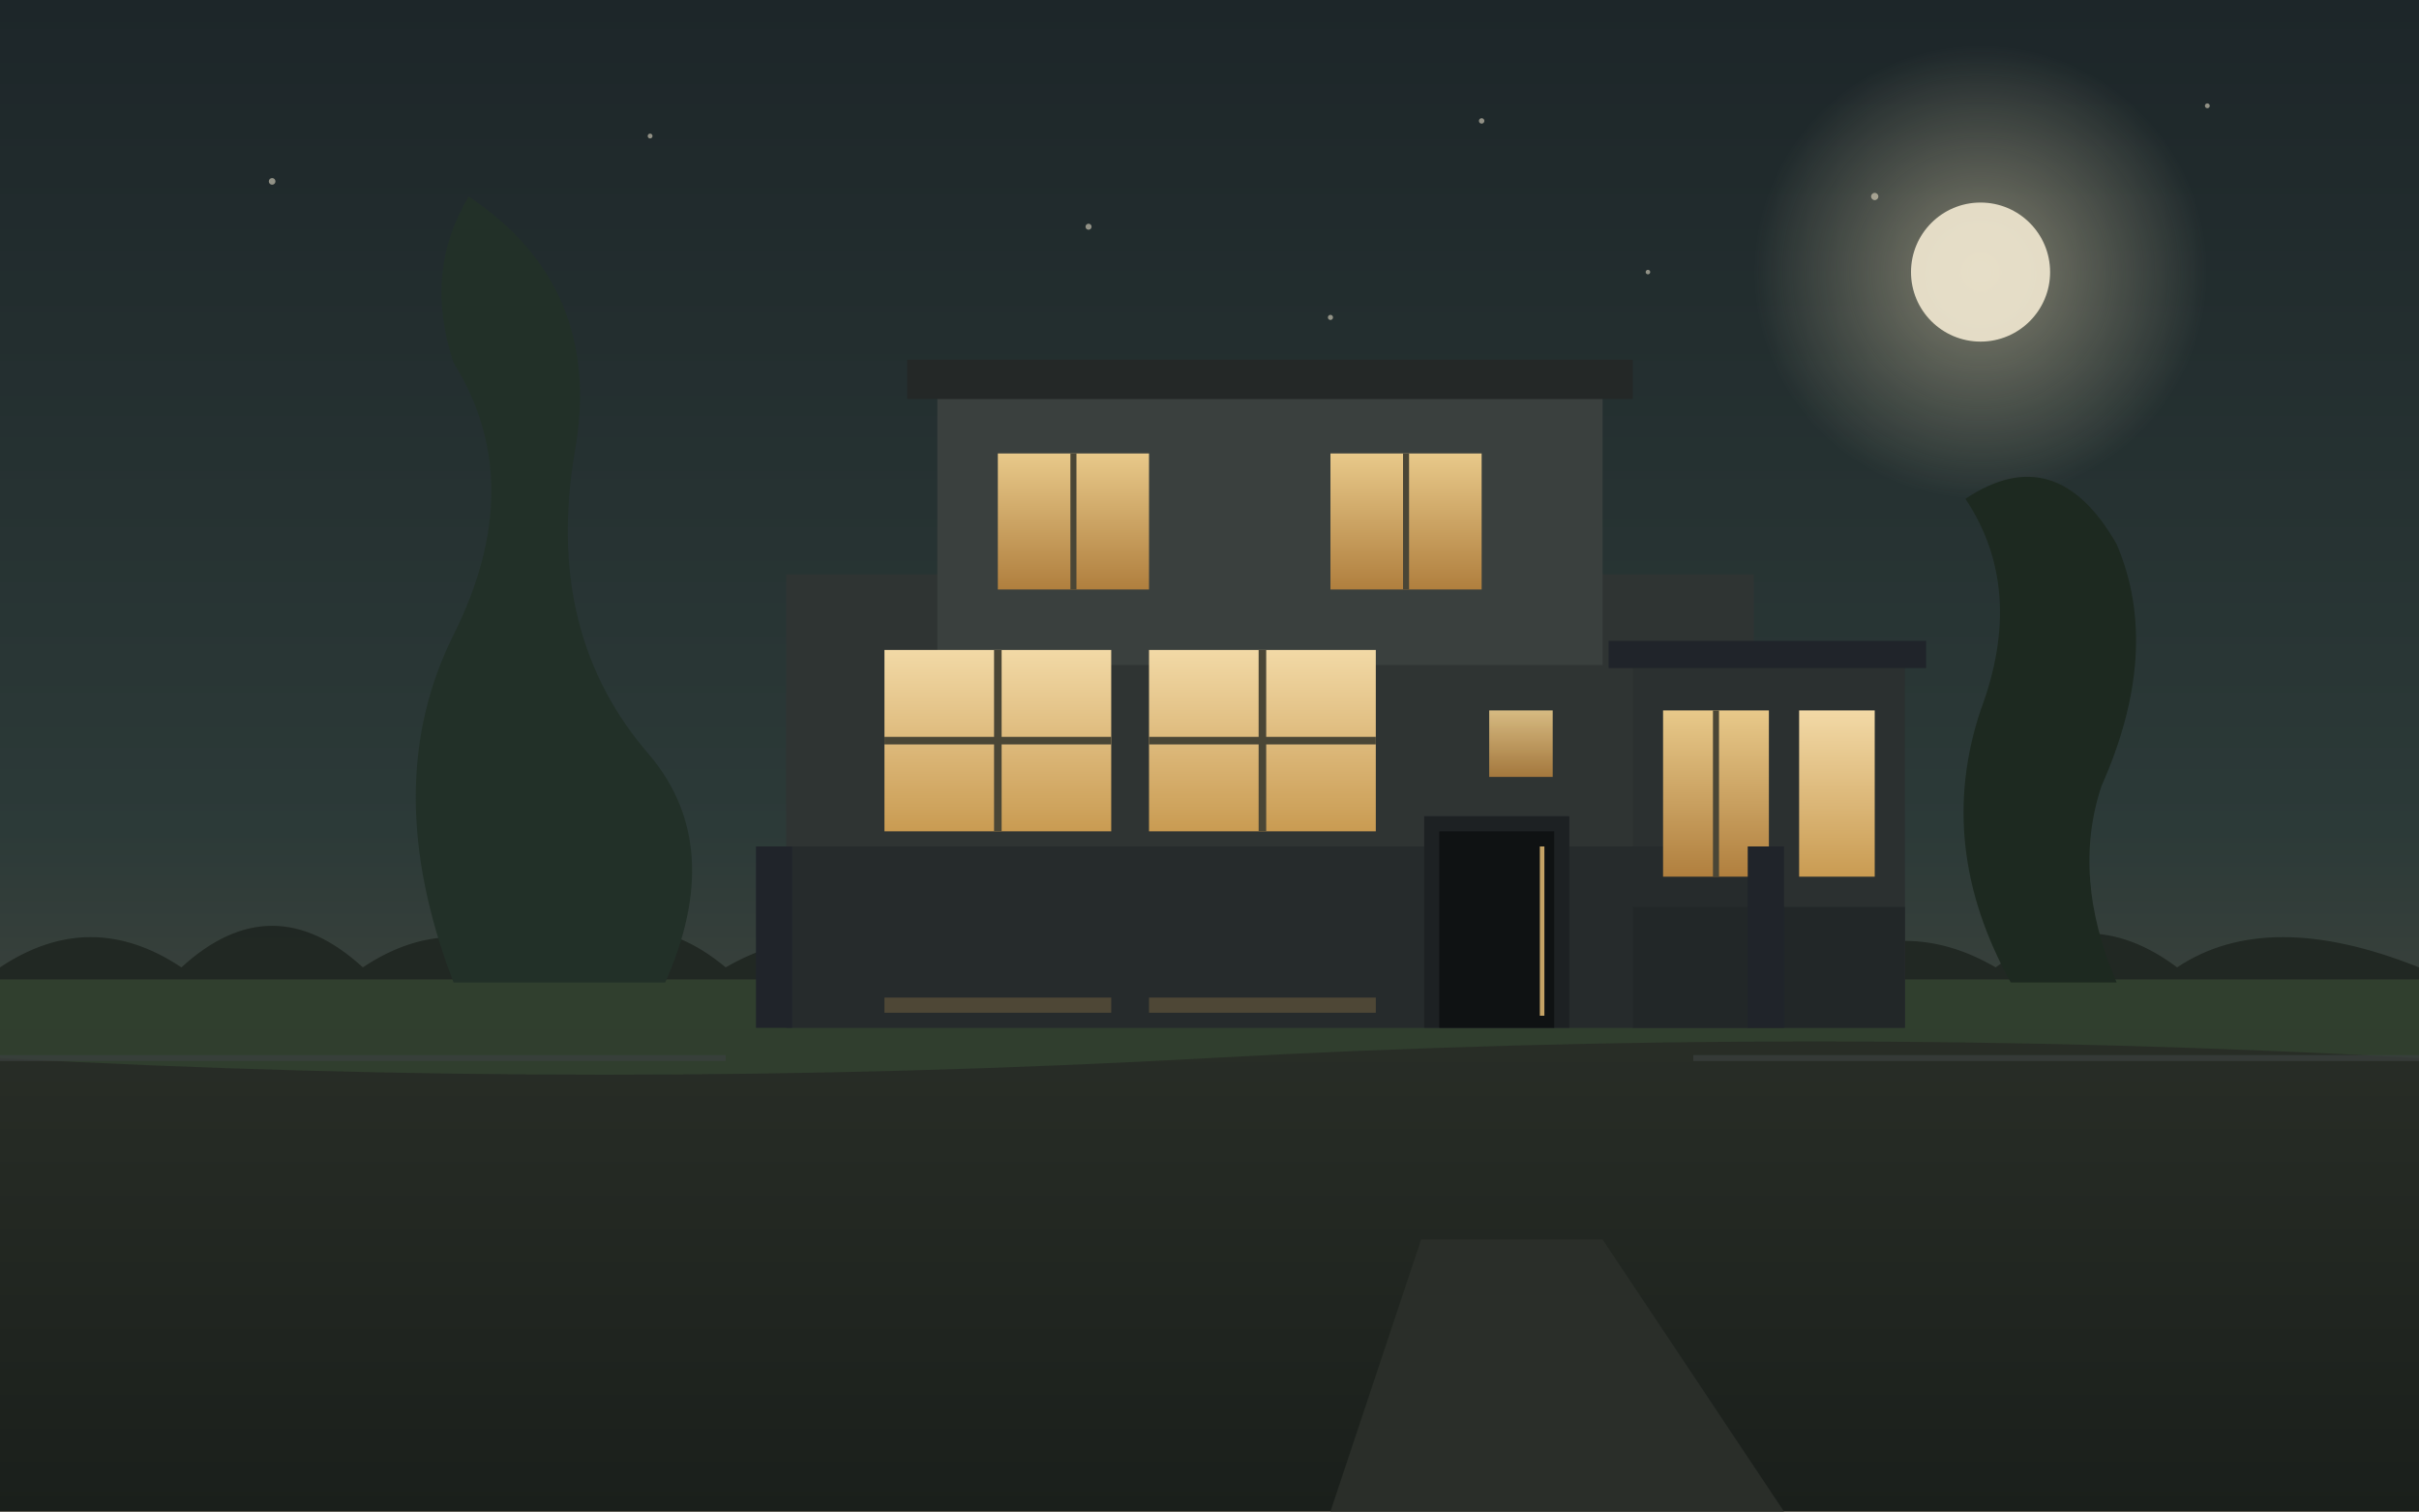
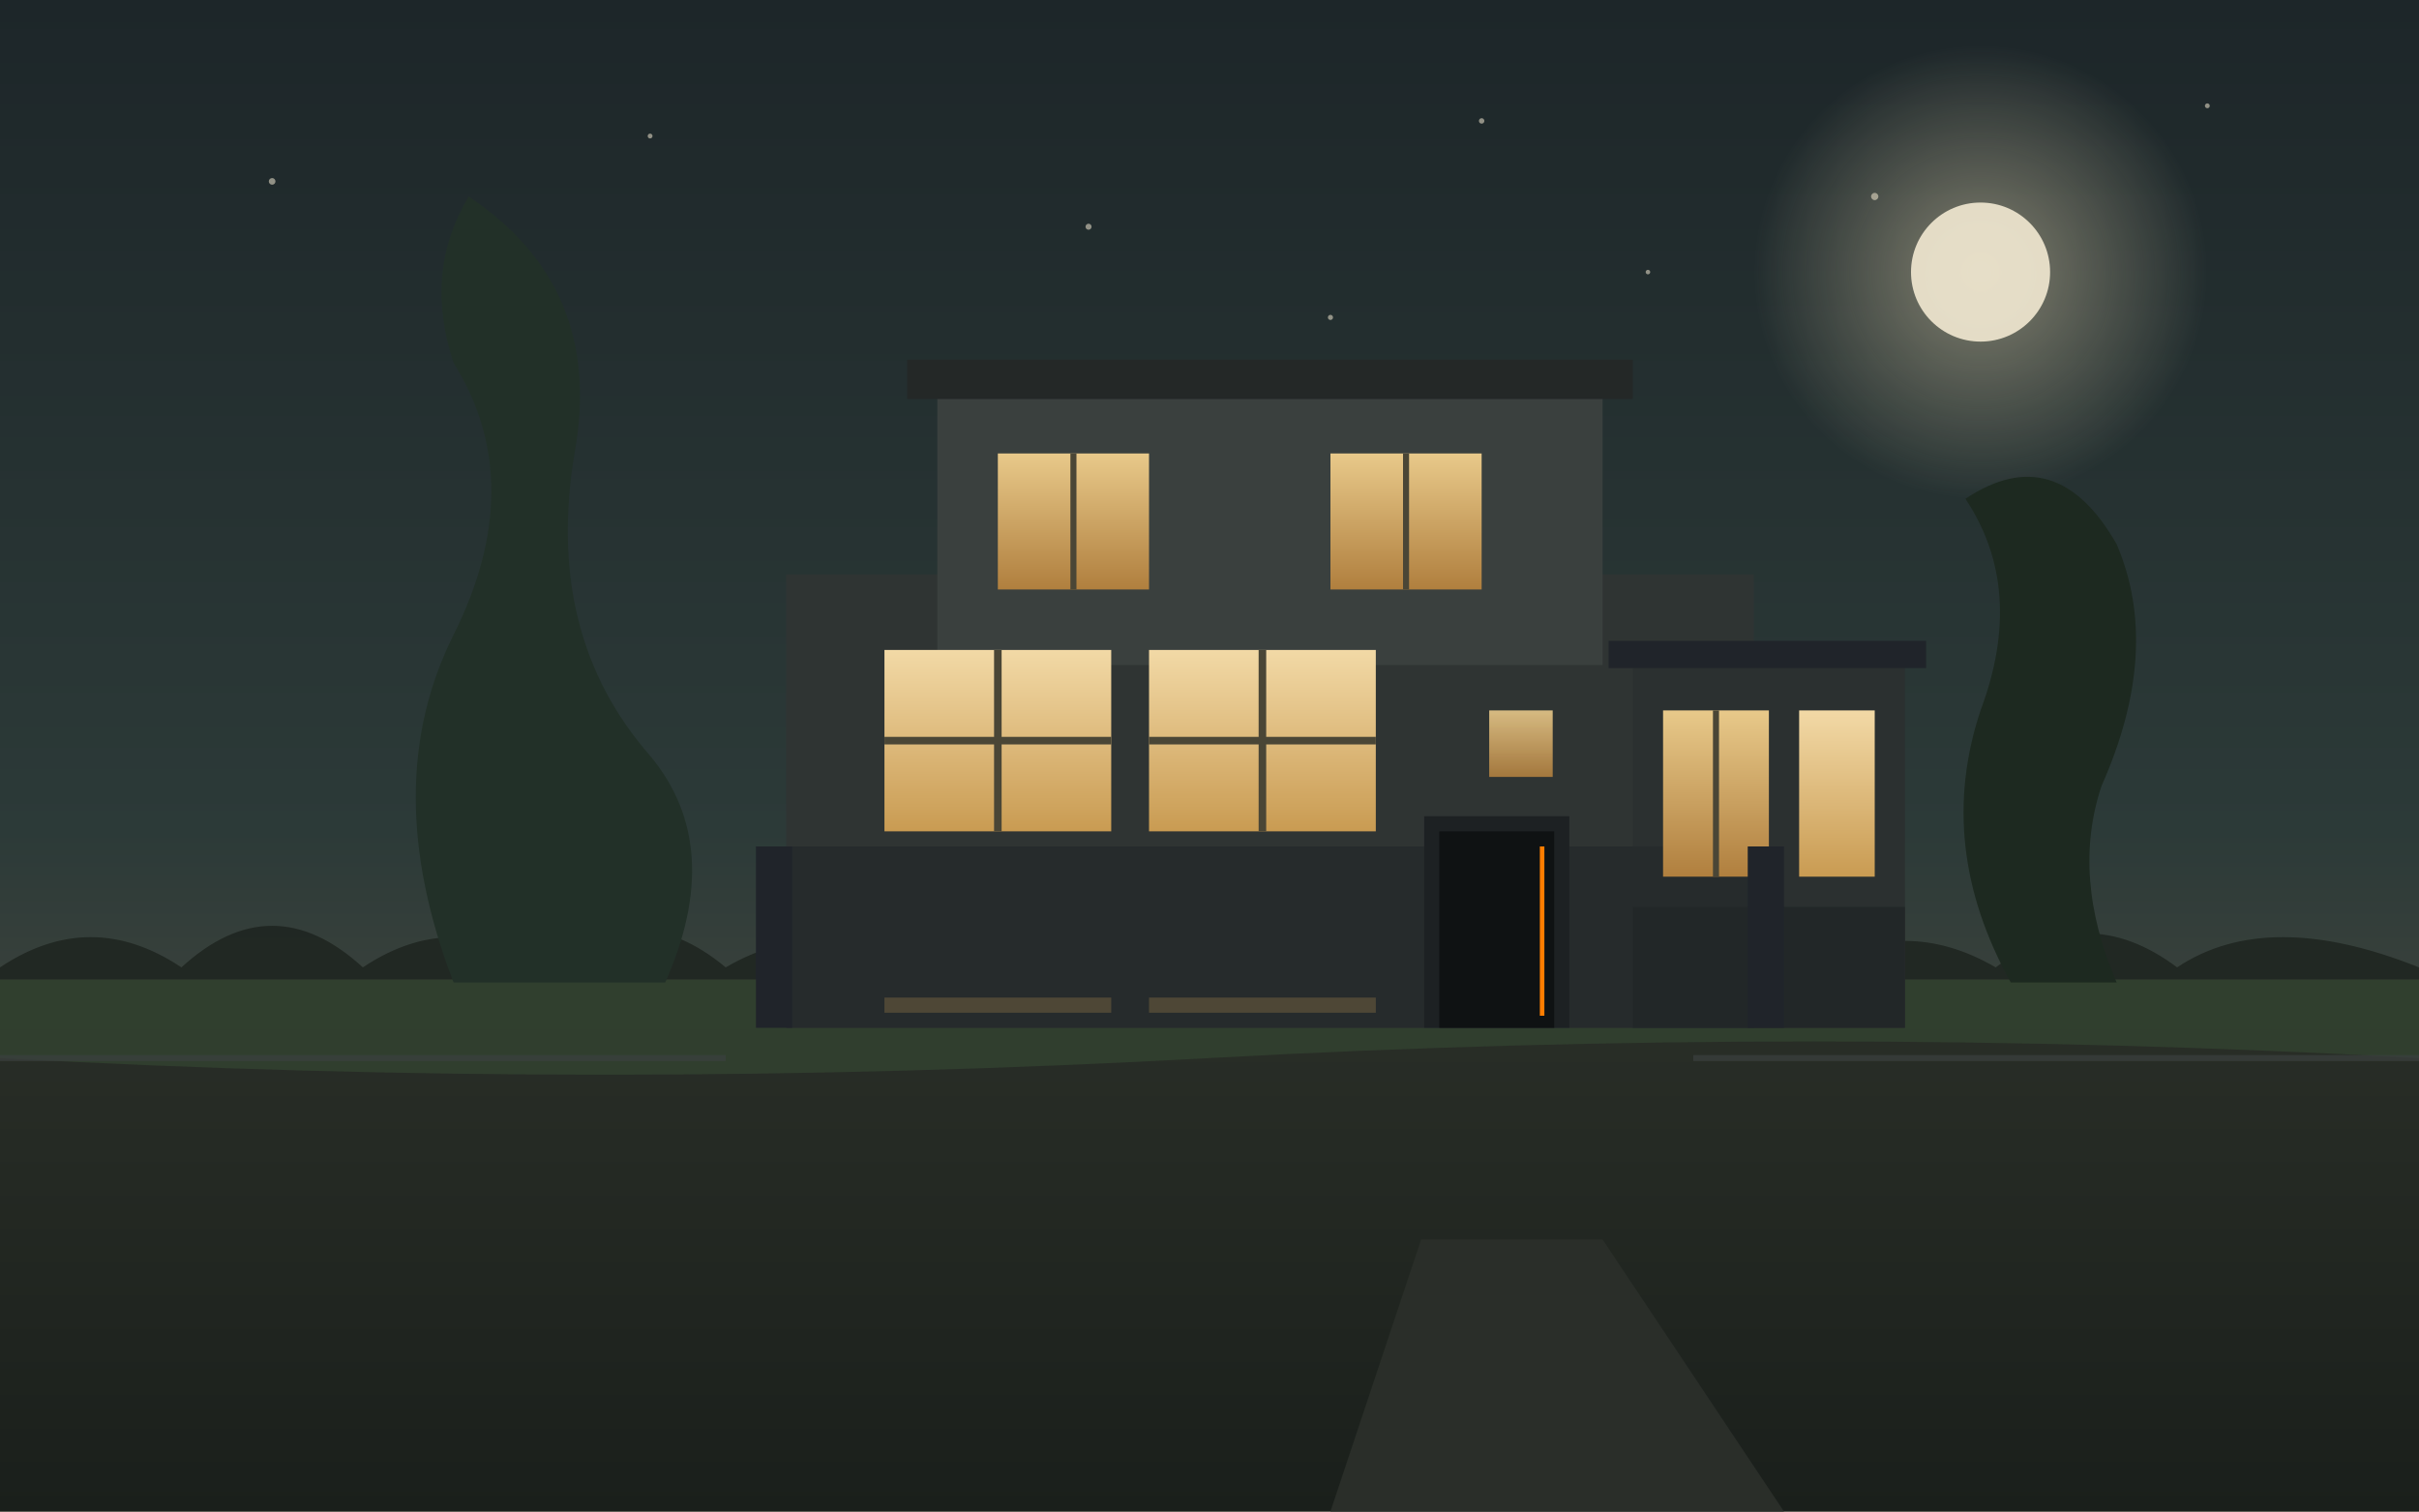
<svg xmlns="http://www.w3.org/2000/svg" viewBox="0 0 1600 1000" preserveAspectRatio="xMidYMid slice">
  <defs>
    <linearGradient id="sky" x1="0" y1="0" x2="0" y2="1">
      <stop offset="0" stop-color="#1d2629" />
      <stop offset="0.55" stop-color="#2c3a38" />
      <stop offset="0.8" stop-color="#4a4a40" />
      <stop offset="1" stop-color="#6b5c45" />
    </linearGradient>
    <linearGradient id="ground" x1="0" y1="0" x2="0" y2="1">
      <stop offset="0" stop-color="#2a2f28" />
      <stop offset="1" stop-color="#1a1f1b" />
    </linearGradient>
    <linearGradient id="glass" x1="0" y1="0" x2="0" y2="1">
      <stop offset="0" stop-color="#f2d9a6" />
      <stop offset="1" stop-color="#c99b52" />
    </linearGradient>
    <linearGradient id="glass2" x1="0" y1="0" x2="0" y2="1">
      <stop offset="0" stop-color="#e8c98a" />
      <stop offset="1" stop-color="#b07f3e" />
    </linearGradient>
    <radialGradient id="glow" cx="0.5" cy="0.5" r="0.5">
      <stop offset="0" stop-color="#f7e7c0" stop-opacity="0.9" />
      <stop offset="1" stop-color="#f7e7c0" stop-opacity="0" />
    </radialGradient>
  </defs>
  <rect width="1600" height="1000" fill="url(#sky)" />
  <g fill="#efe6cf" opacity="0.55">
    <circle cx="180" cy="120" r="2.2" />
    <circle cx="430" cy="90" r="1.6" />
    <circle cx="720" cy="150" r="2" />
    <circle cx="980" cy="80" r="1.8" />
    <circle cx="1240" cy="130" r="2.4" />
    <circle cx="1460" cy="70" r="1.6" />
    <circle cx="1090" cy="180" r="1.5" />
    <circle cx="300" cy="220" r="1.4" />
    <circle cx="880" cy="210" r="1.7" />
  </g>
  <circle cx="1310" cy="180" r="150" fill="url(#glow)" opacity="0.5" />
  <circle cx="1310" cy="180" r="46" fill="#efe6cf" opacity="0.92" />
  <g fill="#1c221d" opacity="0.8">
    <path d="M0 640 Q60 600 120 640 Q180 585 240 640 Q300 600 360 640 Q420 590 480 640 Q540 605 600 640 Q660 592 720 640 Q780 600 840 640 Q900 588 960 640 Q1020 600 1080 640 Q1140 592 1200 640 Q1260 605 1320 640 Q1380 595 1440 640 Q1500 600 1600 640 L1600 660 L0 660 Z" />
  </g>
  <rect y="648" width="1600" height="352" fill="url(#ground)" />
  <path d="M0 648 L1600 648 L1600 700 Q1200 678 800 700 Q400 722 0 700 Z" fill="#31402f" opacity="0.9" />
  <path d="M880 1000 L940 820 L1060 820 L1180 1000 Z" fill="#2a2e29" />
  <g>
    <rect x="520" y="380" width="640" height="300" fill="#2f3433" />
    <rect x="620" y="260" width="440" height="180" fill="#3a403e" />
    <rect x="600" y="238" width="480" height="26" fill="#242827" />
    <rect x="1080" y="440" width="180" height="240" fill="#2b3030" />
    <rect x="1064" y="424" width="210" height="18" fill="#20242a" />
    <rect x="520" y="560" width="640" height="120" fill="#262b2c" />
    <rect x="1080" y="600" width="180" height="80" fill="#222728" />
    <rect x="585" y="430" width="150" height="120" fill="url(#glass)" />
    <rect x="760" y="430" width="150" height="120" fill="url(#glass)" />
    <g stroke="#4a4636" stroke-width="5">
      <line x1="660" y1="430" x2="660" y2="550" />
      <line x1="585" y1="490" x2="735" y2="490" />
      <line x1="835" y1="430" x2="835" y2="550" />
      <line x1="760" y1="490" x2="910" y2="490" />
    </g>
    <rect x="660" y="300" width="100" height="90" fill="url(#glass2)" />
    <rect x="880" y="300" width="100" height="90" fill="url(#glass2)" />
    <g stroke="#4a4636" stroke-width="4">
      <line x1="710" y1="300" x2="710" y2="390" />
      <line x1="930" y1="300" x2="930" y2="390" />
    </g>
    <rect x="1100" y="470" width="70" height="110" fill="url(#glass2)" />
    <rect x="1190" y="470" width="50" height="110" fill="url(#glass)" />
    <g stroke="#4a4636" stroke-width="4">
      <line x1="1135" y1="470" x2="1135" y2="580" />
    </g>
    <rect x="942" y="540" width="96" height="140" fill="#1d2123" />
    <rect x="952" y="550" width="76" height="130" fill="#0f1213" />
-     <line x1="1020" y1="560" x2="1020" y2="672" stroke="#c4a265" stroke-width="3" />
+     <line x1="1020" y1="560" x2="1020" y2="672" stroke="#ff7d00" stroke-width="3" />
    <rect x="985" y="470" width="42" height="44" fill="url(#glass2)" opacity="0.9" />
    <rect x="500" y="560" width="24" height="120" fill="#20242a" />
    <rect x="1156" y="560" width="24" height="120" fill="#20242a" />
    <rect x="585" y="660" width="150" height="10" fill="#c99b52" opacity="0.25" />
    <rect x="760" y="660" width="150" height="10" fill="#c99b52" opacity="0.25" />
  </g>
  <g>
    <path d="M300 650 Q250 520 300 420 Q350 320 300 240 Q280 180 310 130 Q400 190 380 300 Q360 420 430 500 Q480 560 440 650 Z" fill="#223028" />
    <path d="M1330 650 Q1280 560 1310 470 Q1340 390 1300 330 Q1360 290 1400 360 Q1430 430 1390 520 Q1370 580 1400 650 Z" fill="#1d2920" />
  </g>
  <g stroke="#3a403e" stroke-width="4" opacity="0.7">
    <line x1="0" y1="700" x2="480" y2="700" />
    <line x1="1120" y1="700" x2="1600" y2="700" />
  </g>
</svg>
